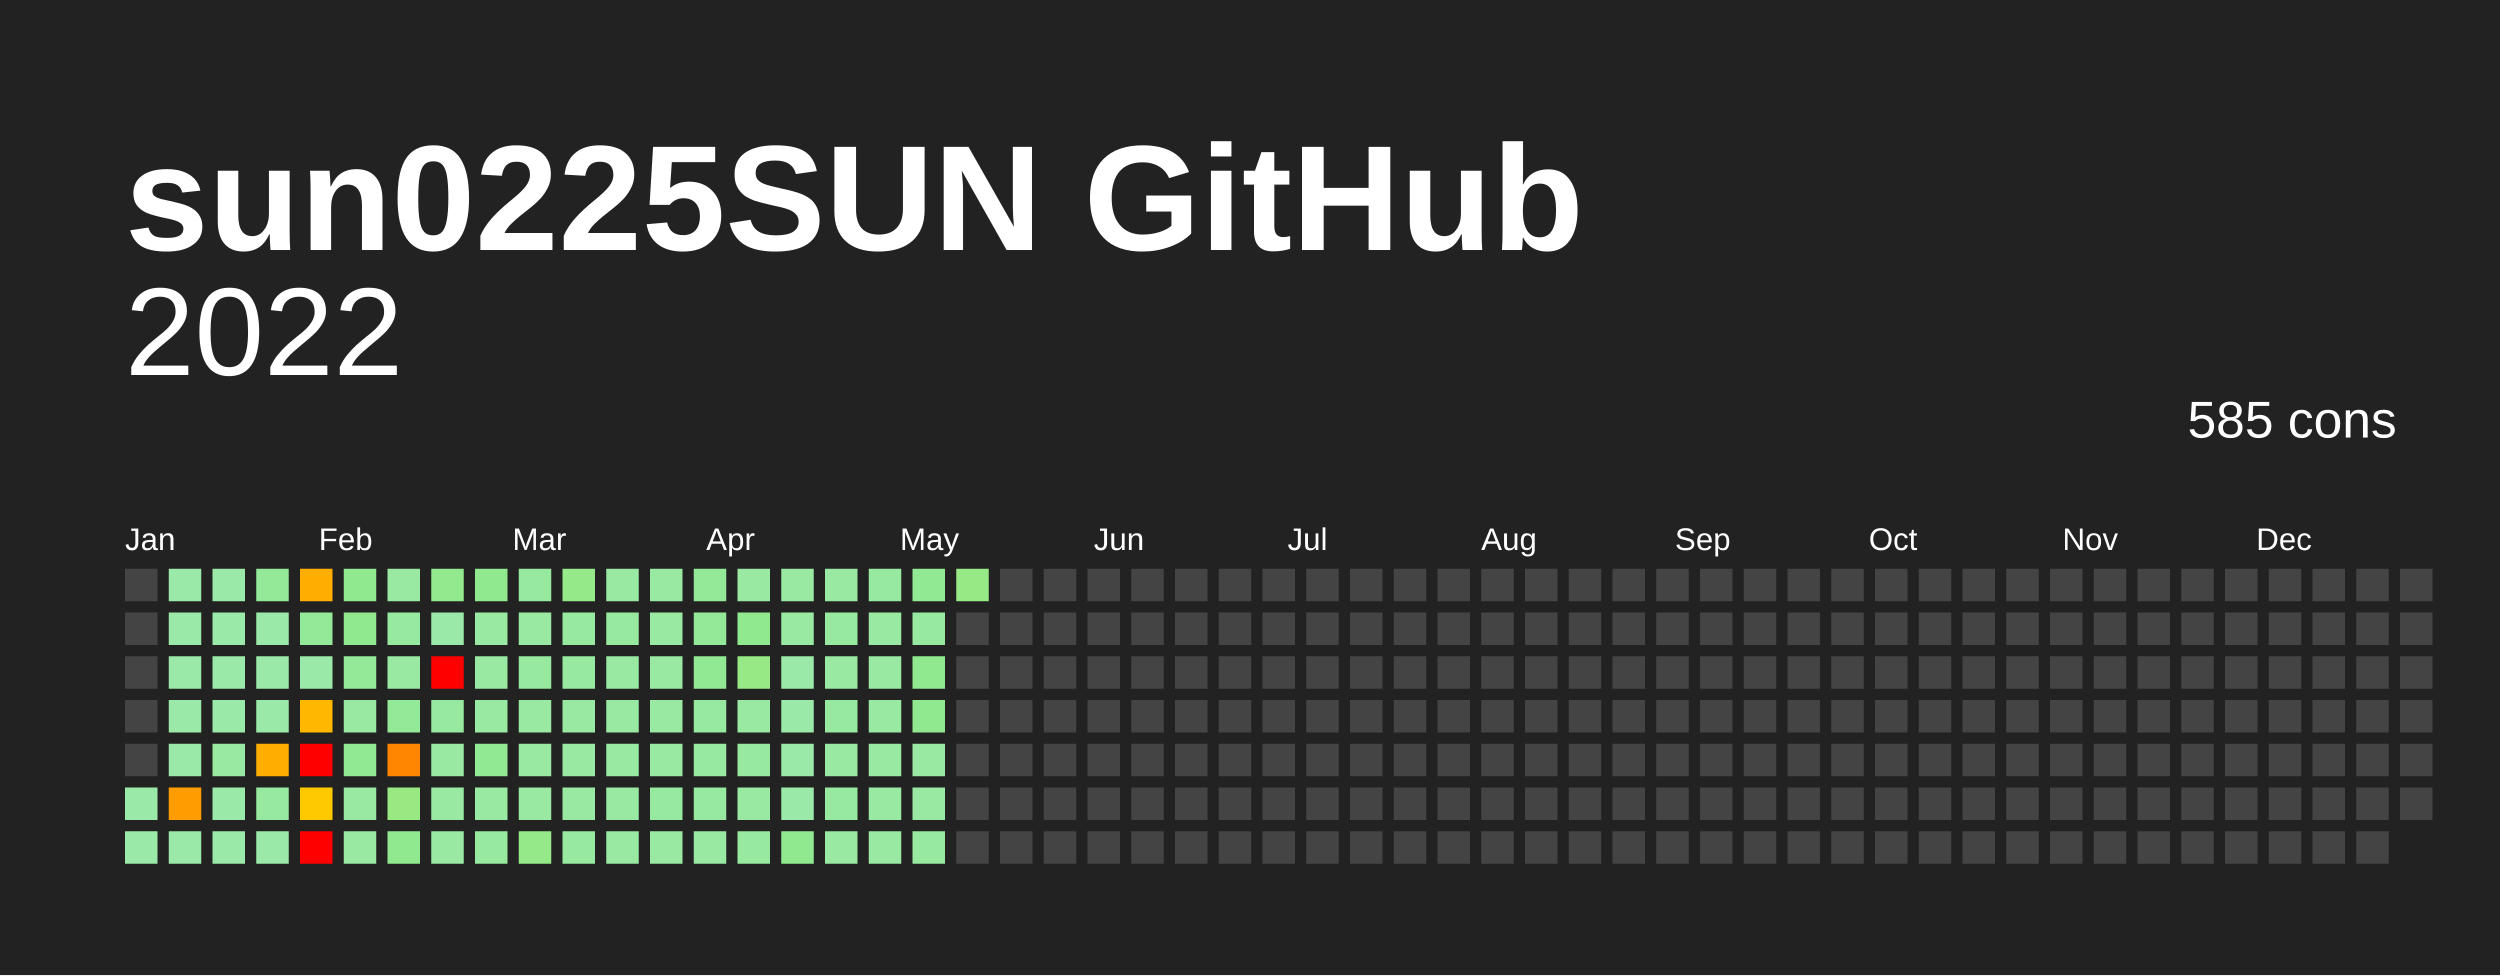
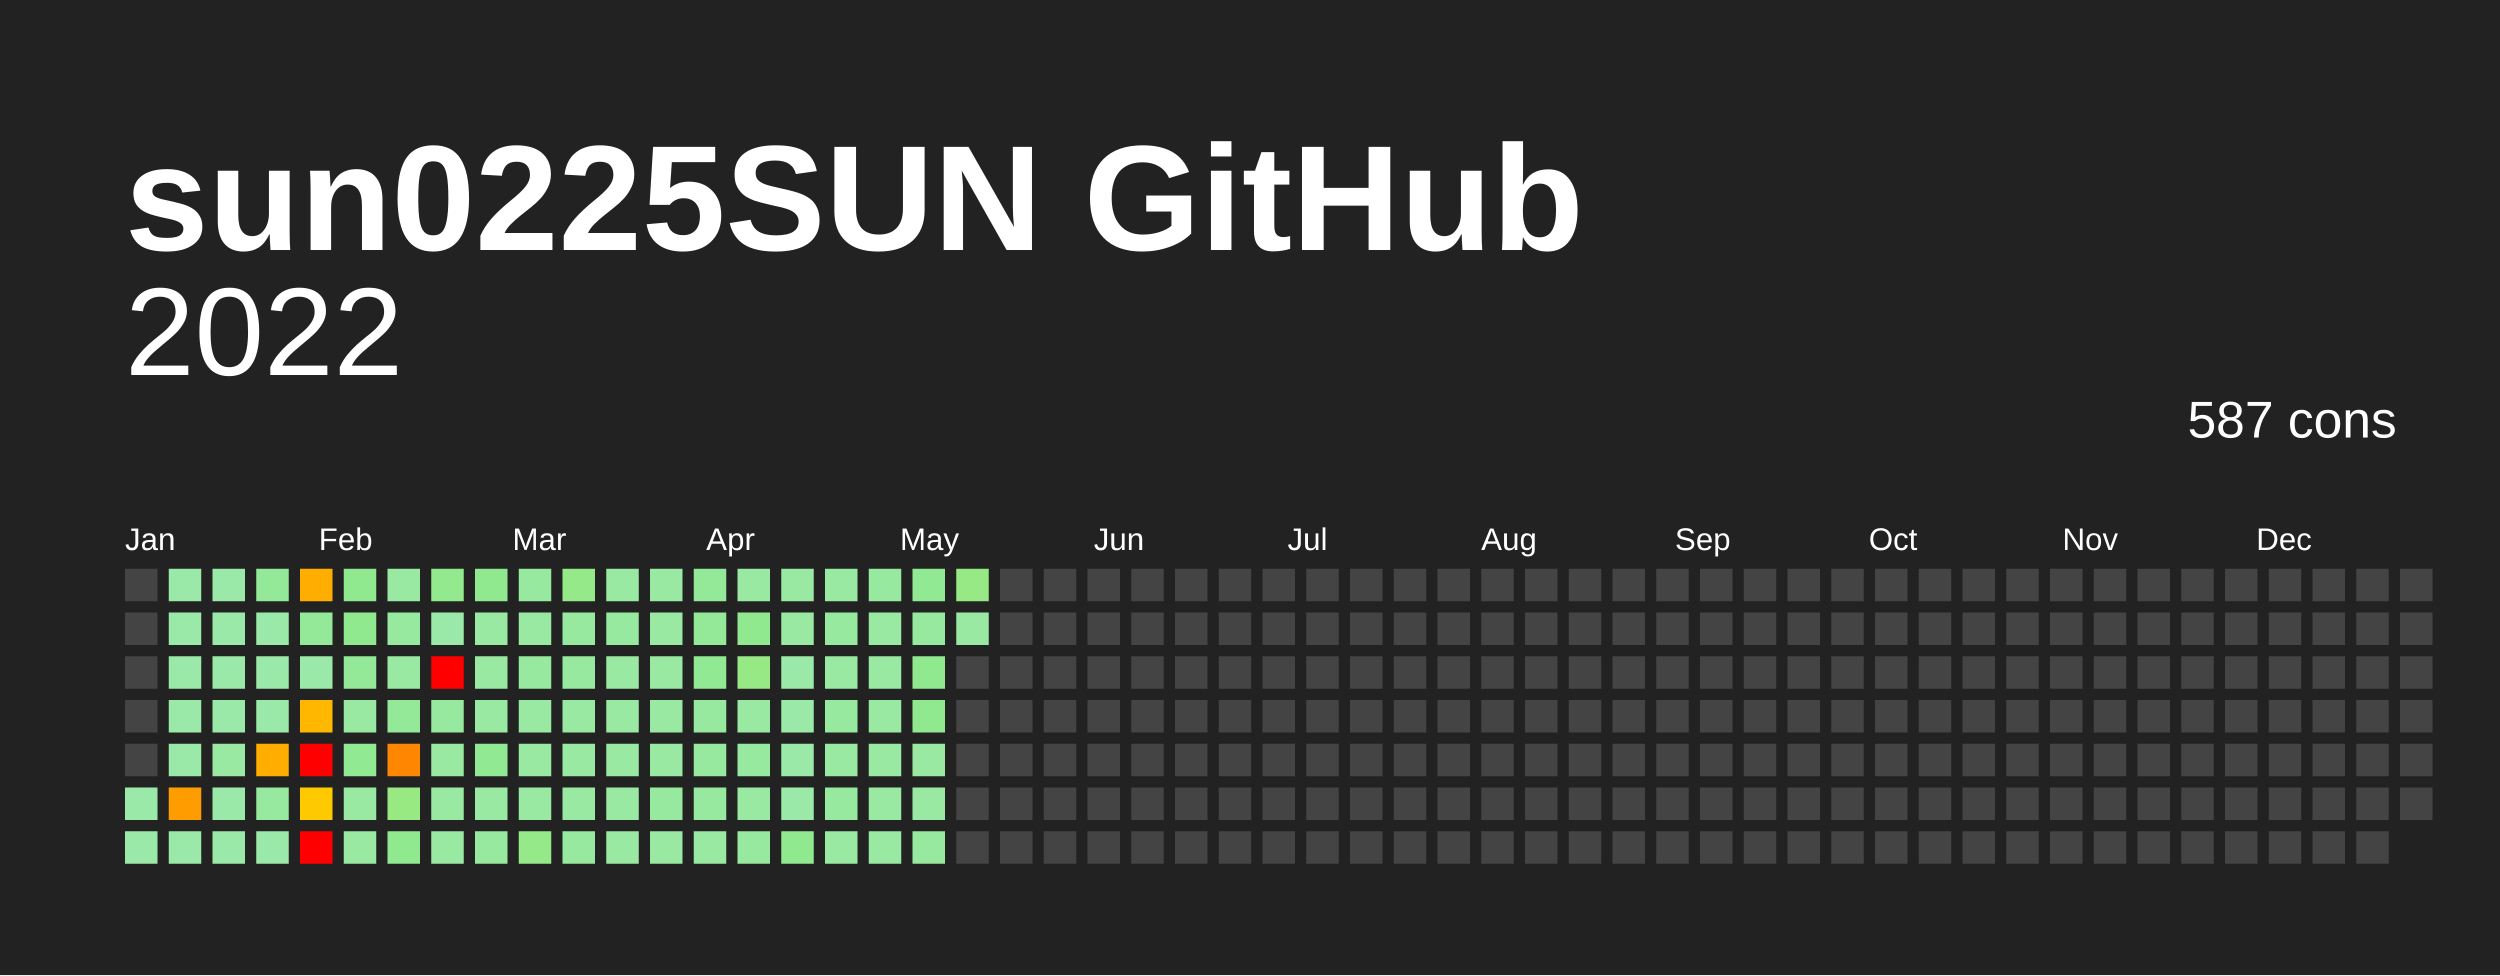
<svg xmlns="http://www.w3.org/2000/svg" baseProfile="full" height="78mm" version="1.1" viewBox="0,0,200,78" width="200mm">
  <defs />
  <rect fill="#222222" height="78" width="200" x="0" y="0" />
  <text fill="#FFFFFF" style="font-size:12px; font-family:Arial; font-weight:bold;" x="10" y="20">sun0225SUN GitHub</text>
  <text alignment-baseline="hanging" fill="#FFFFFF" style="font-size:10.0px; font-family:Arial;" x="10" y="30">2022</text>
-   <text alignment-baseline="hanging" fill="#FFFFFF" style="font-size:4.125px; font-family:Arial;" x="175" y="35">585 cons</text>
+   <text alignment-baseline="hanging" fill="#FFFFFF" style="font-size:4.125px; font-family:Arial;" x="175" y="35">587 cons</text>
  <text fill="#FFFFFF" style="font-size:2.5px; font-family:Arial" x="10.0" y="44">Jan</text>
  <text fill="#FFFFFF" style="font-size:2.5px; font-family:Arial" x="25.5" y="44">Feb</text>
  <text fill="#FFFFFF" style="font-size:2.5px; font-family:Arial" x="41.0" y="44">Mar</text>
  <text fill="#FFFFFF" style="font-size:2.5px; font-family:Arial" x="56.5" y="44">Apr</text>
  <text fill="#FFFFFF" style="font-size:2.5px; font-family:Arial" x="72.0" y="44">May</text>
  <text fill="#FFFFFF" style="font-size:2.5px; font-family:Arial" x="87.5" y="44">Jun</text>
  <text fill="#FFFFFF" style="font-size:2.5px; font-family:Arial" x="103.0" y="44">Jul</text>
  <text fill="#FFFFFF" style="font-size:2.5px; font-family:Arial" x="118.5" y="44">Aug</text>
  <text fill="#FFFFFF" style="font-size:2.5px; font-family:Arial" x="134.0" y="44">Sep</text>
  <text fill="#FFFFFF" style="font-size:2.5px; font-family:Arial" x="149.5" y="44">Oct</text>
  <text fill="#FFFFFF" style="font-size:2.5px; font-family:Arial" x="165.0" y="44">Nov</text>
  <text fill="#FFFFFF" style="font-size:2.5px; font-family:Arial" x="180.5" y="44">Dec</text>
  <rect fill="#444444" height="2.6" width="2.6" x="10.0" y="45.5" />
  <rect fill="#444444" height="2.6" width="2.6" x="10.0" y="49.0" />
  <rect fill="#444444" height="2.6" width="2.6" x="10.0" y="52.5" />
  <rect fill="#444444" height="2.6" width="2.6" x="10.0" y="56.0" />
  <rect fill="#444444" height="2.6" width="2.6" x="10.0" y="59.5" />
  <rect fill="#9be9a8" height="2.6" width="2.6" x="10.0" y="63.0" />
  <rect fill="#9be9a8" height="2.6" width="2.6" x="10.0" y="66.5" />
  <rect fill="#9be9a8" height="2.6" width="2.6" x="13.5" y="45.5" />
  <rect fill="#9be9a8" height="2.6" width="2.6" x="13.5" y="49.0" />
  <rect fill="#9be9a8" height="2.6" width="2.6" x="13.5" y="52.5" />
  <rect fill="#9be9a8" height="2.6" width="2.6" x="13.5" y="56.0" />
  <rect fill="#9be9a8" height="2.6" width="2.6" x="13.5" y="59.5" />
  <rect fill="#ff9d00" height="2.6" width="2.6" x="13.5" y="63.0" />
  <rect fill="#9be9a8" height="2.6" width="2.6" x="13.5" y="66.5" />
  <rect fill="#9be9a8" height="2.6" width="2.6" x="17.0" y="45.5" />
  <rect fill="#9be9a8" height="2.6" width="2.6" x="17.0" y="49.0" />
  <rect fill="#9be9a8" height="2.6" width="2.6" x="17.0" y="52.5" />
  <rect fill="#9be9a8" height="2.6" width="2.6" x="17.0" y="56.0" />
  <rect fill="#99e9a3" height="2.6" width="2.6" x="17.0" y="59.5" />
  <rect fill="#9be9a8" height="2.6" width="2.6" x="17.0" y="63.0" />
  <rect fill="#9be9a8" height="2.6" width="2.6" x="17.0" y="66.5" />
  <rect fill="#94e999" height="2.6" width="2.6" x="20.5" y="45.5" />
  <rect fill="#9be9a8" height="2.6" width="2.6" x="20.5" y="49.0" />
  <rect fill="#9be9a8" height="2.6" width="2.6" x="20.5" y="52.5" />
  <rect fill="#9be9a8" height="2.6" width="2.6" x="20.5" y="56.0" />
  <rect fill="#ffae00" height="2.6" width="2.6" x="20.5" y="59.5" />
  <rect fill="#96e99e" height="2.6" width="2.6" x="20.5" y="63.0" />
  <rect fill="#9be9a8" height="2.6" width="2.6" x="20.5" y="66.5" />
  <rect fill="#ffae00" height="2.6" width="2.6" x="24.0" y="45.5" />
  <rect fill="#94e999" height="2.6" width="2.6" x="24.0" y="49.0" />
  <rect fill="#9be9a8" height="2.6" width="2.6" x="24.0" y="52.5" />
  <rect fill="#ffb700" height="2.6" width="2.6" x="24.0" y="56.0" />
  <rect fill="red" height="2.6" width="2.6" x="24.0" y="59.5" />
  <rect fill="#ffc900" height="2.6" width="2.6" x="24.0" y="63.0" />
  <rect fill="red" height="2.6" width="2.6" x="24.0" y="66.5" />
  <rect fill="#91e98f" height="2.6" width="2.6" x="27.5" y="45.5" />
  <rect fill="#91e98f" height="2.6" width="2.6" x="27.5" y="49.0" />
  <rect fill="#94e999" height="2.6" width="2.6" x="27.5" y="52.5" />
  <rect fill="#99e9a3" height="2.6" width="2.6" x="27.5" y="56.0" />
  <rect fill="#92e993" height="2.6" width="2.6" x="27.5" y="59.5" />
  <rect fill="#99e9a3" height="2.6" width="2.6" x="27.5" y="63.0" />
  <rect fill="#99e9a3" height="2.6" width="2.6" x="27.5" y="66.5" />
  <rect fill="#99e9a3" height="2.6" width="2.6" x="31.0" y="45.5" />
  <rect fill="#96e99e" height="2.6" width="2.6" x="31.0" y="49.0" />
  <rect fill="#99e9a3" height="2.6" width="2.6" x="31.0" y="52.5" />
  <rect fill="#94e999" height="2.6" width="2.6" x="31.0" y="56.0" />
  <rect fill="#ff8600" height="2.6" width="2.6" x="31.0" y="59.5" />
  <rect fill="#99e983" height="2.6" width="2.6" x="31.0" y="63.0" />
  <rect fill="#91e98f" height="2.6" width="2.6" x="31.0" y="66.5" />
  <rect fill="#93e98d" height="2.6" width="2.6" x="34.5" y="45.5" />
  <rect fill="#9be9a8" height="2.6" width="2.6" x="34.5" y="49.0" />
  <rect fill="red" height="2.6" width="2.6" x="34.5" y="52.5" />
  <rect fill="#96e99e" height="2.6" width="2.6" x="34.5" y="56.0" />
  <rect fill="#99e9a3" height="2.6" width="2.6" x="34.5" y="59.5" />
  <rect fill="#99e9a3" height="2.6" width="2.6" x="34.5" y="63.0" />
  <rect fill="#99e9a3" height="2.6" width="2.6" x="34.5" y="66.5" />
  <rect fill="#91e98f" height="2.6" width="2.6" x="38.0" y="45.5" />
  <rect fill="#99e9a3" height="2.6" width="2.6" x="38.0" y="49.0" />
  <rect fill="#99e9a3" height="2.6" width="2.6" x="38.0" y="52.5" />
  <rect fill="#99e9a3" height="2.6" width="2.6" x="38.0" y="56.0" />
  <rect fill="#92e993" height="2.6" width="2.6" x="38.0" y="59.5" />
  <rect fill="#99e9a3" height="2.6" width="2.6" x="38.0" y="63.0" />
  <rect fill="#96e99e" height="2.6" width="2.6" x="38.0" y="66.5" />
  <rect fill="#96e99e" height="2.6" width="2.6" x="41.5" y="45.5" />
  <rect fill="#99e9a3" height="2.6" width="2.6" x="41.5" y="49.0" />
  <rect fill="#96e99e" height="2.6" width="2.6" x="41.5" y="52.5" />
  <rect fill="#99e9a3" height="2.6" width="2.6" x="41.5" y="56.0" />
  <rect fill="#99e9a3" height="2.6" width="2.6" x="41.5" y="59.5" />
  <rect fill="#99e9a3" height="2.6" width="2.6" x="41.5" y="63.0" />
  <rect fill="#95e988" height="2.6" width="2.6" x="41.5" y="66.5" />
  <rect fill="#95e988" height="2.6" width="2.6" x="45.0" y="45.5" />
  <rect fill="#96e99e" height="2.6" width="2.6" x="45.0" y="49.0" />
  <rect fill="#96e99e" height="2.6" width="2.6" x="45.0" y="52.5" />
  <rect fill="#99e9a3" height="2.6" width="2.6" x="45.0" y="56.0" />
  <rect fill="#99e9a3" height="2.6" width="2.6" x="45.0" y="59.5" />
  <rect fill="#99e9a3" height="2.6" width="2.6" x="45.0" y="63.0" />
  <rect fill="#96e99e" height="2.6" width="2.6" x="45.0" y="66.5" />
  <rect fill="#99e9a3" height="2.6" width="2.6" x="48.5" y="45.5" />
  <rect fill="#96e99e" height="2.6" width="2.6" x="48.5" y="49.0" />
  <rect fill="#99e9a3" height="2.6" width="2.6" x="48.5" y="52.5" />
  <rect fill="#99e9a3" height="2.6" width="2.6" x="48.5" y="56.0" />
  <rect fill="#99e9a3" height="2.6" width="2.6" x="48.5" y="59.5" />
  <rect fill="#99e9a3" height="2.6" width="2.6" x="48.5" y="63.0" />
  <rect fill="#99e9a3" height="2.6" width="2.6" x="48.5" y="66.5" />
  <rect fill="#99e9a3" height="2.6" width="2.6" x="52.0" y="45.5" />
  <rect fill="#99e9a3" height="2.6" width="2.6" x="52.0" y="49.0" />
  <rect fill="#99e9a3" height="2.6" width="2.6" x="52.0" y="52.5" />
  <rect fill="#99e9a3" height="2.6" width="2.6" x="52.0" y="56.0" />
  <rect fill="#99e9a3" height="2.6" width="2.6" x="52.0" y="59.5" />
  <rect fill="#96e99e" height="2.6" width="2.6" x="52.0" y="63.0" />
  <rect fill="#99e9a3" height="2.6" width="2.6" x="52.0" y="66.5" />
  <rect fill="#94e999" height="2.6" width="2.6" x="55.5" y="45.5" />
  <rect fill="#94e999" height="2.6" width="2.6" x="55.5" y="49.0" />
  <rect fill="#92e993" height="2.6" width="2.6" x="55.5" y="52.5" />
  <rect fill="#96e99e" height="2.6" width="2.6" x="55.5" y="56.0" />
  <rect fill="#96e99e" height="2.6" width="2.6" x="55.5" y="59.5" />
  <rect fill="#96e99e" height="2.6" width="2.6" x="55.5" y="63.0" />
  <rect fill="#99e9a3" height="2.6" width="2.6" x="55.5" y="66.5" />
  <rect fill="#99e9a3" height="2.6" width="2.6" x="59.0" y="45.5" />
  <rect fill="#91e98f" height="2.6" width="2.6" x="59.0" y="49.0" />
  <rect fill="#97e986" height="2.6" width="2.6" x="59.0" y="52.5" />
  <rect fill="#99e9a3" height="2.6" width="2.6" x="59.0" y="56.0" />
  <rect fill="#96e99e" height="2.6" width="2.6" x="59.0" y="59.5" />
  <rect fill="#99e9a3" height="2.6" width="2.6" x="59.0" y="63.0" />
  <rect fill="#96e99e" height="2.6" width="2.6" x="59.0" y="66.5" />
  <rect fill="#99e9a3" height="2.6" width="2.6" x="62.5" y="45.5" />
  <rect fill="#99e9a3" height="2.6" width="2.6" x="62.5" y="49.0" />
  <rect fill="#9be9a8" height="2.6" width="2.6" x="62.5" y="52.5" />
  <rect fill="#9be9a8" height="2.6" width="2.6" x="62.5" y="56.0" />
  <rect fill="#9be9a8" height="2.6" width="2.6" x="62.5" y="59.5" />
  <rect fill="#9be9a8" height="2.6" width="2.6" x="62.5" y="63.0" />
  <rect fill="#91e98f" height="2.6" width="2.6" x="62.5" y="66.5" />
  <rect fill="#99e9a3" height="2.6" width="2.6" x="66.0" y="45.5" />
  <rect fill="#96e99e" height="2.6" width="2.6" x="66.0" y="49.0" />
  <rect fill="#99e9a3" height="2.6" width="2.6" x="66.0" y="52.5" />
  <rect fill="#96e99e" height="2.6" width="2.6" x="66.0" y="56.0" />
  <rect fill="#99e9a3" height="2.6" width="2.6" x="66.0" y="59.5" />
  <rect fill="#96e99e" height="2.6" width="2.6" x="66.0" y="63.0" />
  <rect fill="#99e9a3" height="2.6" width="2.6" x="66.0" y="66.5" />
  <rect fill="#96e99e" height="2.6" width="2.6" x="69.5" y="45.5" />
  <rect fill="#99e9a3" height="2.6" width="2.6" x="69.5" y="49.0" />
  <rect fill="#99e9a3" height="2.6" width="2.6" x="69.5" y="52.5" />
  <rect fill="#99e9a3" height="2.6" width="2.6" x="69.5" y="56.0" />
  <rect fill="#99e9a3" height="2.6" width="2.6" x="69.5" y="59.5" />
  <rect fill="#99e9a3" height="2.6" width="2.6" x="69.5" y="63.0" />
  <rect fill="#99e9a3" height="2.6" width="2.6" x="69.5" y="66.5" />
  <rect fill="#92e993" height="2.6" width="2.6" x="73.0" y="45.5" />
  <rect fill="#96e99e" height="2.6" width="2.6" x="73.0" y="49.0" />
  <rect fill="#91e98f" height="2.6" width="2.6" x="73.0" y="52.5" />
  <rect fill="#91e98f" height="2.6" width="2.6" x="73.0" y="56.0" />
  <rect fill="#99e9a3" height="2.6" width="2.6" x="73.0" y="59.5" />
  <rect fill="#99e9a3" height="2.6" width="2.6" x="73.0" y="63.0" />
  <rect fill="#96e99e" height="2.6" width="2.6" x="73.0" y="66.5" />
  <rect fill="#97e986" height="2.6" width="2.6" x="76.5" y="45.5" />
-   <rect fill="#444444" height="2.6" width="2.6" x="76.5" y="49.0" />
+   <rect fill="#99e9a3" height="2.6" width="2.6" x="76.5" y="49.0" />
  <rect fill="#444444" height="2.6" width="2.6" x="76.5" y="52.5" />
  <rect fill="#444444" height="2.6" width="2.6" x="76.5" y="56.0" />
  <rect fill="#444444" height="2.6" width="2.6" x="76.5" y="59.5" />
  <rect fill="#444444" height="2.6" width="2.6" x="76.5" y="63.0" />
  <rect fill="#444444" height="2.6" width="2.6" x="76.5" y="66.5" />
  <rect fill="#444444" height="2.6" width="2.6" x="80.0" y="45.5" />
  <rect fill="#444444" height="2.6" width="2.6" x="80.0" y="49.0" />
  <rect fill="#444444" height="2.6" width="2.6" x="80.0" y="52.5" />
  <rect fill="#444444" height="2.6" width="2.6" x="80.0" y="56.0" />
  <rect fill="#444444" height="2.6" width="2.6" x="80.0" y="59.5" />
  <rect fill="#444444" height="2.6" width="2.6" x="80.0" y="63.0" />
  <rect fill="#444444" height="2.6" width="2.6" x="80.0" y="66.5" />
  <rect fill="#444444" height="2.6" width="2.6" x="83.5" y="45.5" />
  <rect fill="#444444" height="2.6" width="2.6" x="83.5" y="49.0" />
  <rect fill="#444444" height="2.6" width="2.6" x="83.5" y="52.5" />
  <rect fill="#444444" height="2.6" width="2.6" x="83.5" y="56.0" />
  <rect fill="#444444" height="2.6" width="2.6" x="83.5" y="59.5" />
  <rect fill="#444444" height="2.6" width="2.6" x="83.5" y="63.0" />
  <rect fill="#444444" height="2.6" width="2.6" x="83.5" y="66.5" />
  <rect fill="#444444" height="2.6" width="2.6" x="87.0" y="45.5" />
  <rect fill="#444444" height="2.6" width="2.6" x="87.0" y="49.0" />
  <rect fill="#444444" height="2.6" width="2.6" x="87.0" y="52.5" />
  <rect fill="#444444" height="2.6" width="2.6" x="87.0" y="56.0" />
  <rect fill="#444444" height="2.6" width="2.6" x="87.0" y="59.5" />
  <rect fill="#444444" height="2.6" width="2.6" x="87.0" y="63.0" />
  <rect fill="#444444" height="2.6" width="2.6" x="87.0" y="66.5" />
  <rect fill="#444444" height="2.6" width="2.6" x="90.5" y="45.5" />
  <rect fill="#444444" height="2.6" width="2.6" x="90.5" y="49.0" />
  <rect fill="#444444" height="2.6" width="2.6" x="90.5" y="52.5" />
  <rect fill="#444444" height="2.6" width="2.6" x="90.5" y="56.0" />
  <rect fill="#444444" height="2.6" width="2.6" x="90.5" y="59.5" />
  <rect fill="#444444" height="2.6" width="2.6" x="90.5" y="63.0" />
  <rect fill="#444444" height="2.6" width="2.6" x="90.5" y="66.5" />
  <rect fill="#444444" height="2.6" width="2.6" x="94.0" y="45.5" />
  <rect fill="#444444" height="2.6" width="2.6" x="94.0" y="49.0" />
  <rect fill="#444444" height="2.6" width="2.6" x="94.0" y="52.5" />
  <rect fill="#444444" height="2.6" width="2.6" x="94.0" y="56.0" />
  <rect fill="#444444" height="2.6" width="2.6" x="94.0" y="59.5" />
  <rect fill="#444444" height="2.6" width="2.6" x="94.0" y="63.0" />
  <rect fill="#444444" height="2.6" width="2.6" x="94.0" y="66.5" />
  <rect fill="#444444" height="2.6" width="2.6" x="97.5" y="45.5" />
  <rect fill="#444444" height="2.6" width="2.6" x="97.5" y="49.0" />
  <rect fill="#444444" height="2.6" width="2.6" x="97.5" y="52.5" />
  <rect fill="#444444" height="2.6" width="2.6" x="97.5" y="56.0" />
  <rect fill="#444444" height="2.6" width="2.6" x="97.5" y="59.5" />
  <rect fill="#444444" height="2.6" width="2.6" x="97.5" y="63.0" />
  <rect fill="#444444" height="2.6" width="2.6" x="97.5" y="66.5" />
  <rect fill="#444444" height="2.6" width="2.6" x="101.0" y="45.5" />
  <rect fill="#444444" height="2.6" width="2.6" x="101.0" y="49.0" />
  <rect fill="#444444" height="2.6" width="2.6" x="101.0" y="52.5" />
  <rect fill="#444444" height="2.6" width="2.6" x="101.0" y="56.0" />
  <rect fill="#444444" height="2.6" width="2.6" x="101.0" y="59.5" />
  <rect fill="#444444" height="2.6" width="2.6" x="101.0" y="63.0" />
  <rect fill="#444444" height="2.6" width="2.6" x="101.0" y="66.5" />
  <rect fill="#444444" height="2.6" width="2.6" x="104.5" y="45.5" />
  <rect fill="#444444" height="2.6" width="2.6" x="104.5" y="49.0" />
  <rect fill="#444444" height="2.6" width="2.6" x="104.5" y="52.5" />
  <rect fill="#444444" height="2.6" width="2.6" x="104.5" y="56.0" />
  <rect fill="#444444" height="2.6" width="2.6" x="104.5" y="59.5" />
  <rect fill="#444444" height="2.6" width="2.6" x="104.5" y="63.0" />
  <rect fill="#444444" height="2.6" width="2.6" x="104.5" y="66.5" />
  <rect fill="#444444" height="2.6" width="2.6" x="108.0" y="45.5" />
  <rect fill="#444444" height="2.6" width="2.6" x="108.0" y="49.0" />
  <rect fill="#444444" height="2.6" width="2.6" x="108.0" y="52.5" />
  <rect fill="#444444" height="2.6" width="2.6" x="108.0" y="56.0" />
  <rect fill="#444444" height="2.6" width="2.6" x="108.0" y="59.5" />
  <rect fill="#444444" height="2.6" width="2.6" x="108.0" y="63.0" />
  <rect fill="#444444" height="2.6" width="2.6" x="108.0" y="66.5" />
  <rect fill="#444444" height="2.6" width="2.6" x="111.5" y="45.5" />
  <rect fill="#444444" height="2.6" width="2.6" x="111.5" y="49.0" />
  <rect fill="#444444" height="2.6" width="2.6" x="111.5" y="52.5" />
  <rect fill="#444444" height="2.6" width="2.6" x="111.5" y="56.0" />
  <rect fill="#444444" height="2.6" width="2.6" x="111.5" y="59.5" />
  <rect fill="#444444" height="2.6" width="2.6" x="111.5" y="63.0" />
  <rect fill="#444444" height="2.6" width="2.6" x="111.5" y="66.5" />
  <rect fill="#444444" height="2.6" width="2.6" x="115.0" y="45.5" />
  <rect fill="#444444" height="2.6" width="2.6" x="115.0" y="49.0" />
  <rect fill="#444444" height="2.6" width="2.6" x="115.0" y="52.5" />
  <rect fill="#444444" height="2.6" width="2.6" x="115.0" y="56.0" />
  <rect fill="#444444" height="2.6" width="2.6" x="115.0" y="59.5" />
  <rect fill="#444444" height="2.6" width="2.6" x="115.0" y="63.0" />
  <rect fill="#444444" height="2.6" width="2.6" x="115.0" y="66.5" />
  <rect fill="#444444" height="2.6" width="2.6" x="118.5" y="45.5" />
  <rect fill="#444444" height="2.6" width="2.6" x="118.5" y="49.0" />
  <rect fill="#444444" height="2.6" width="2.6" x="118.5" y="52.5" />
  <rect fill="#444444" height="2.6" width="2.6" x="118.5" y="56.0" />
  <rect fill="#444444" height="2.6" width="2.6" x="118.5" y="59.5" />
  <rect fill="#444444" height="2.6" width="2.6" x="118.5" y="63.0" />
  <rect fill="#444444" height="2.6" width="2.6" x="118.5" y="66.5" />
  <rect fill="#444444" height="2.6" width="2.6" x="122.0" y="45.5" />
  <rect fill="#444444" height="2.6" width="2.6" x="122.0" y="49.0" />
  <rect fill="#444444" height="2.6" width="2.6" x="122.0" y="52.5" />
  <rect fill="#444444" height="2.6" width="2.6" x="122.0" y="56.0" />
  <rect fill="#444444" height="2.6" width="2.6" x="122.0" y="59.5" />
  <rect fill="#444444" height="2.6" width="2.6" x="122.0" y="63.0" />
  <rect fill="#444444" height="2.6" width="2.6" x="122.0" y="66.5" />
  <rect fill="#444444" height="2.6" width="2.6" x="125.5" y="45.5" />
  <rect fill="#444444" height="2.6" width="2.6" x="125.5" y="49.0" />
  <rect fill="#444444" height="2.6" width="2.6" x="125.5" y="52.5" />
  <rect fill="#444444" height="2.6" width="2.6" x="125.5" y="56.0" />
  <rect fill="#444444" height="2.6" width="2.6" x="125.5" y="59.5" />
  <rect fill="#444444" height="2.6" width="2.6" x="125.5" y="63.0" />
  <rect fill="#444444" height="2.6" width="2.6" x="125.5" y="66.5" />
  <rect fill="#444444" height="2.6" width="2.6" x="129.0" y="45.5" />
  <rect fill="#444444" height="2.6" width="2.6" x="129.0" y="49.0" />
  <rect fill="#444444" height="2.6" width="2.6" x="129.0" y="52.5" />
  <rect fill="#444444" height="2.6" width="2.6" x="129.0" y="56.0" />
  <rect fill="#444444" height="2.6" width="2.6" x="129.0" y="59.5" />
  <rect fill="#444444" height="2.6" width="2.6" x="129.0" y="63.0" />
  <rect fill="#444444" height="2.6" width="2.6" x="129.0" y="66.5" />
  <rect fill="#444444" height="2.6" width="2.6" x="132.5" y="45.5" />
  <rect fill="#444444" height="2.6" width="2.6" x="132.5" y="49.0" />
  <rect fill="#444444" height="2.6" width="2.6" x="132.5" y="52.5" />
  <rect fill="#444444" height="2.6" width="2.6" x="132.5" y="56.0" />
  <rect fill="#444444" height="2.6" width="2.6" x="132.5" y="59.5" />
  <rect fill="#444444" height="2.6" width="2.6" x="132.5" y="63.0" />
  <rect fill="#444444" height="2.6" width="2.6" x="132.5" y="66.5" />
  <rect fill="#444444" height="2.6" width="2.6" x="136.0" y="45.5" />
  <rect fill="#444444" height="2.6" width="2.6" x="136.0" y="49.0" />
  <rect fill="#444444" height="2.6" width="2.6" x="136.0" y="52.5" />
  <rect fill="#444444" height="2.6" width="2.6" x="136.0" y="56.0" />
  <rect fill="#444444" height="2.6" width="2.6" x="136.0" y="59.5" />
  <rect fill="#444444" height="2.6" width="2.6" x="136.0" y="63.0" />
  <rect fill="#444444" height="2.6" width="2.6" x="136.0" y="66.5" />
  <rect fill="#444444" height="2.6" width="2.6" x="139.5" y="45.5" />
  <rect fill="#444444" height="2.6" width="2.6" x="139.5" y="49.0" />
  <rect fill="#444444" height="2.6" width="2.6" x="139.5" y="52.5" />
  <rect fill="#444444" height="2.6" width="2.6" x="139.5" y="56.0" />
  <rect fill="#444444" height="2.6" width="2.6" x="139.5" y="59.5" />
  <rect fill="#444444" height="2.6" width="2.6" x="139.5" y="63.0" />
  <rect fill="#444444" height="2.6" width="2.6" x="139.5" y="66.5" />
  <rect fill="#444444" height="2.6" width="2.6" x="143.0" y="45.5" />
  <rect fill="#444444" height="2.6" width="2.6" x="143.0" y="49.0" />
  <rect fill="#444444" height="2.6" width="2.6" x="143.0" y="52.5" />
  <rect fill="#444444" height="2.6" width="2.6" x="143.0" y="56.0" />
  <rect fill="#444444" height="2.6" width="2.6" x="143.0" y="59.5" />
  <rect fill="#444444" height="2.6" width="2.6" x="143.0" y="63.0" />
  <rect fill="#444444" height="2.6" width="2.6" x="143.0" y="66.5" />
  <rect fill="#444444" height="2.6" width="2.6" x="146.5" y="45.5" />
  <rect fill="#444444" height="2.6" width="2.6" x="146.5" y="49.0" />
  <rect fill="#444444" height="2.6" width="2.6" x="146.5" y="52.5" />
  <rect fill="#444444" height="2.6" width="2.6" x="146.5" y="56.0" />
  <rect fill="#444444" height="2.6" width="2.6" x="146.5" y="59.5" />
  <rect fill="#444444" height="2.6" width="2.6" x="146.5" y="63.0" />
  <rect fill="#444444" height="2.6" width="2.6" x="146.5" y="66.5" />
  <rect fill="#444444" height="2.6" width="2.6" x="150.0" y="45.5" />
  <rect fill="#444444" height="2.6" width="2.6" x="150.0" y="49.0" />
  <rect fill="#444444" height="2.6" width="2.6" x="150.0" y="52.5" />
  <rect fill="#444444" height="2.6" width="2.6" x="150.0" y="56.0" />
  <rect fill="#444444" height="2.6" width="2.6" x="150.0" y="59.5" />
  <rect fill="#444444" height="2.6" width="2.6" x="150.0" y="63.0" />
  <rect fill="#444444" height="2.6" width="2.6" x="150.0" y="66.5" />
  <rect fill="#444444" height="2.6" width="2.6" x="153.5" y="45.5" />
  <rect fill="#444444" height="2.6" width="2.6" x="153.5" y="49.0" />
  <rect fill="#444444" height="2.6" width="2.6" x="153.5" y="52.5" />
  <rect fill="#444444" height="2.6" width="2.6" x="153.5" y="56.0" />
  <rect fill="#444444" height="2.6" width="2.6" x="153.5" y="59.5" />
  <rect fill="#444444" height="2.6" width="2.6" x="153.5" y="63.0" />
  <rect fill="#444444" height="2.6" width="2.6" x="153.5" y="66.5" />
  <rect fill="#444444" height="2.6" width="2.6" x="157.0" y="45.5" />
  <rect fill="#444444" height="2.6" width="2.6" x="157.0" y="49.0" />
  <rect fill="#444444" height="2.6" width="2.6" x="157.0" y="52.5" />
  <rect fill="#444444" height="2.6" width="2.6" x="157.0" y="56.0" />
  <rect fill="#444444" height="2.6" width="2.6" x="157.0" y="59.5" />
  <rect fill="#444444" height="2.6" width="2.6" x="157.0" y="63.0" />
  <rect fill="#444444" height="2.6" width="2.6" x="157.0" y="66.5" />
  <rect fill="#444444" height="2.6" width="2.6" x="160.5" y="45.5" />
  <rect fill="#444444" height="2.6" width="2.6" x="160.5" y="49.0" />
  <rect fill="#444444" height="2.6" width="2.6" x="160.5" y="52.5" />
  <rect fill="#444444" height="2.6" width="2.6" x="160.5" y="56.0" />
  <rect fill="#444444" height="2.6" width="2.6" x="160.5" y="59.5" />
  <rect fill="#444444" height="2.6" width="2.6" x="160.5" y="63.0" />
  <rect fill="#444444" height="2.6" width="2.6" x="160.5" y="66.5" />
  <rect fill="#444444" height="2.6" width="2.6" x="164.0" y="45.5" />
  <rect fill="#444444" height="2.6" width="2.6" x="164.0" y="49.0" />
  <rect fill="#444444" height="2.6" width="2.6" x="164.0" y="52.5" />
  <rect fill="#444444" height="2.6" width="2.6" x="164.0" y="56.0" />
  <rect fill="#444444" height="2.6" width="2.6" x="164.0" y="59.5" />
  <rect fill="#444444" height="2.6" width="2.6" x="164.0" y="63.0" />
  <rect fill="#444444" height="2.6" width="2.6" x="164.0" y="66.5" />
  <rect fill="#444444" height="2.6" width="2.6" x="167.5" y="45.5" />
  <rect fill="#444444" height="2.6" width="2.6" x="167.5" y="49.0" />
  <rect fill="#444444" height="2.6" width="2.6" x="167.5" y="52.5" />
  <rect fill="#444444" height="2.6" width="2.6" x="167.5" y="56.0" />
  <rect fill="#444444" height="2.6" width="2.6" x="167.5" y="59.5" />
  <rect fill="#444444" height="2.6" width="2.6" x="167.5" y="63.0" />
  <rect fill="#444444" height="2.6" width="2.6" x="167.5" y="66.5" />
  <rect fill="#444444" height="2.6" width="2.6" x="171.0" y="45.5" />
  <rect fill="#444444" height="2.6" width="2.6" x="171.0" y="49.0" />
  <rect fill="#444444" height="2.6" width="2.6" x="171.0" y="52.5" />
  <rect fill="#444444" height="2.6" width="2.6" x="171.0" y="56.0" />
  <rect fill="#444444" height="2.6" width="2.6" x="171.0" y="59.5" />
  <rect fill="#444444" height="2.6" width="2.6" x="171.0" y="63.0" />
  <rect fill="#444444" height="2.6" width="2.6" x="171.0" y="66.5" />
  <rect fill="#444444" height="2.6" width="2.6" x="174.5" y="45.5" />
  <rect fill="#444444" height="2.6" width="2.6" x="174.5" y="49.0" />
  <rect fill="#444444" height="2.6" width="2.6" x="174.5" y="52.5" />
  <rect fill="#444444" height="2.6" width="2.6" x="174.5" y="56.0" />
  <rect fill="#444444" height="2.6" width="2.6" x="174.5" y="59.5" />
  <rect fill="#444444" height="2.6" width="2.6" x="174.5" y="63.0" />
  <rect fill="#444444" height="2.6" width="2.6" x="174.5" y="66.5" />
  <rect fill="#444444" height="2.6" width="2.6" x="178.0" y="45.5" />
  <rect fill="#444444" height="2.6" width="2.6" x="178.0" y="49.0" />
  <rect fill="#444444" height="2.6" width="2.6" x="178.0" y="52.5" />
  <rect fill="#444444" height="2.6" width="2.6" x="178.0" y="56.0" />
  <rect fill="#444444" height="2.6" width="2.6" x="178.0" y="59.5" />
  <rect fill="#444444" height="2.6" width="2.6" x="178.0" y="63.0" />
  <rect fill="#444444" height="2.6" width="2.6" x="178.0" y="66.5" />
  <rect fill="#444444" height="2.6" width="2.6" x="181.5" y="45.5" />
  <rect fill="#444444" height="2.6" width="2.6" x="181.5" y="49.0" />
  <rect fill="#444444" height="2.6" width="2.6" x="181.5" y="52.5" />
  <rect fill="#444444" height="2.6" width="2.6" x="181.5" y="56.0" />
  <rect fill="#444444" height="2.6" width="2.6" x="181.5" y="59.5" />
  <rect fill="#444444" height="2.6" width="2.6" x="181.5" y="63.0" />
  <rect fill="#444444" height="2.6" width="2.6" x="181.5" y="66.5" />
  <rect fill="#444444" height="2.6" width="2.6" x="185.0" y="45.5" />
  <rect fill="#444444" height="2.6" width="2.6" x="185.0" y="49.0" />
  <rect fill="#444444" height="2.6" width="2.6" x="185.0" y="52.5" />
  <rect fill="#444444" height="2.6" width="2.6" x="185.0" y="56.0" />
  <rect fill="#444444" height="2.6" width="2.6" x="185.0" y="59.5" />
  <rect fill="#444444" height="2.6" width="2.6" x="185.0" y="63.0" />
  <rect fill="#444444" height="2.6" width="2.6" x="185.0" y="66.5" />
  <rect fill="#444444" height="2.6" width="2.6" x="188.5" y="45.5" />
  <rect fill="#444444" height="2.6" width="2.6" x="188.5" y="49.0" />
  <rect fill="#444444" height="2.6" width="2.6" x="188.5" y="52.5" />
  <rect fill="#444444" height="2.6" width="2.6" x="188.5" y="56.0" />
  <rect fill="#444444" height="2.6" width="2.6" x="188.5" y="59.5" />
  <rect fill="#444444" height="2.6" width="2.6" x="188.5" y="63.0" />
  <rect fill="#444444" height="2.6" width="2.6" x="188.5" y="66.5" />
  <rect fill="#444444" height="2.6" width="2.6" x="192.0" y="45.5" />
  <rect fill="#444444" height="2.6" width="2.6" x="192.0" y="49.0" />
  <rect fill="#444444" height="2.6" width="2.6" x="192.0" y="52.5" />
  <rect fill="#444444" height="2.6" width="2.6" x="192.0" y="56.0" />
  <rect fill="#444444" height="2.6" width="2.6" x="192.0" y="59.5" />
  <rect fill="#444444" height="2.6" width="2.6" x="192.0" y="63.0" />
</svg>
